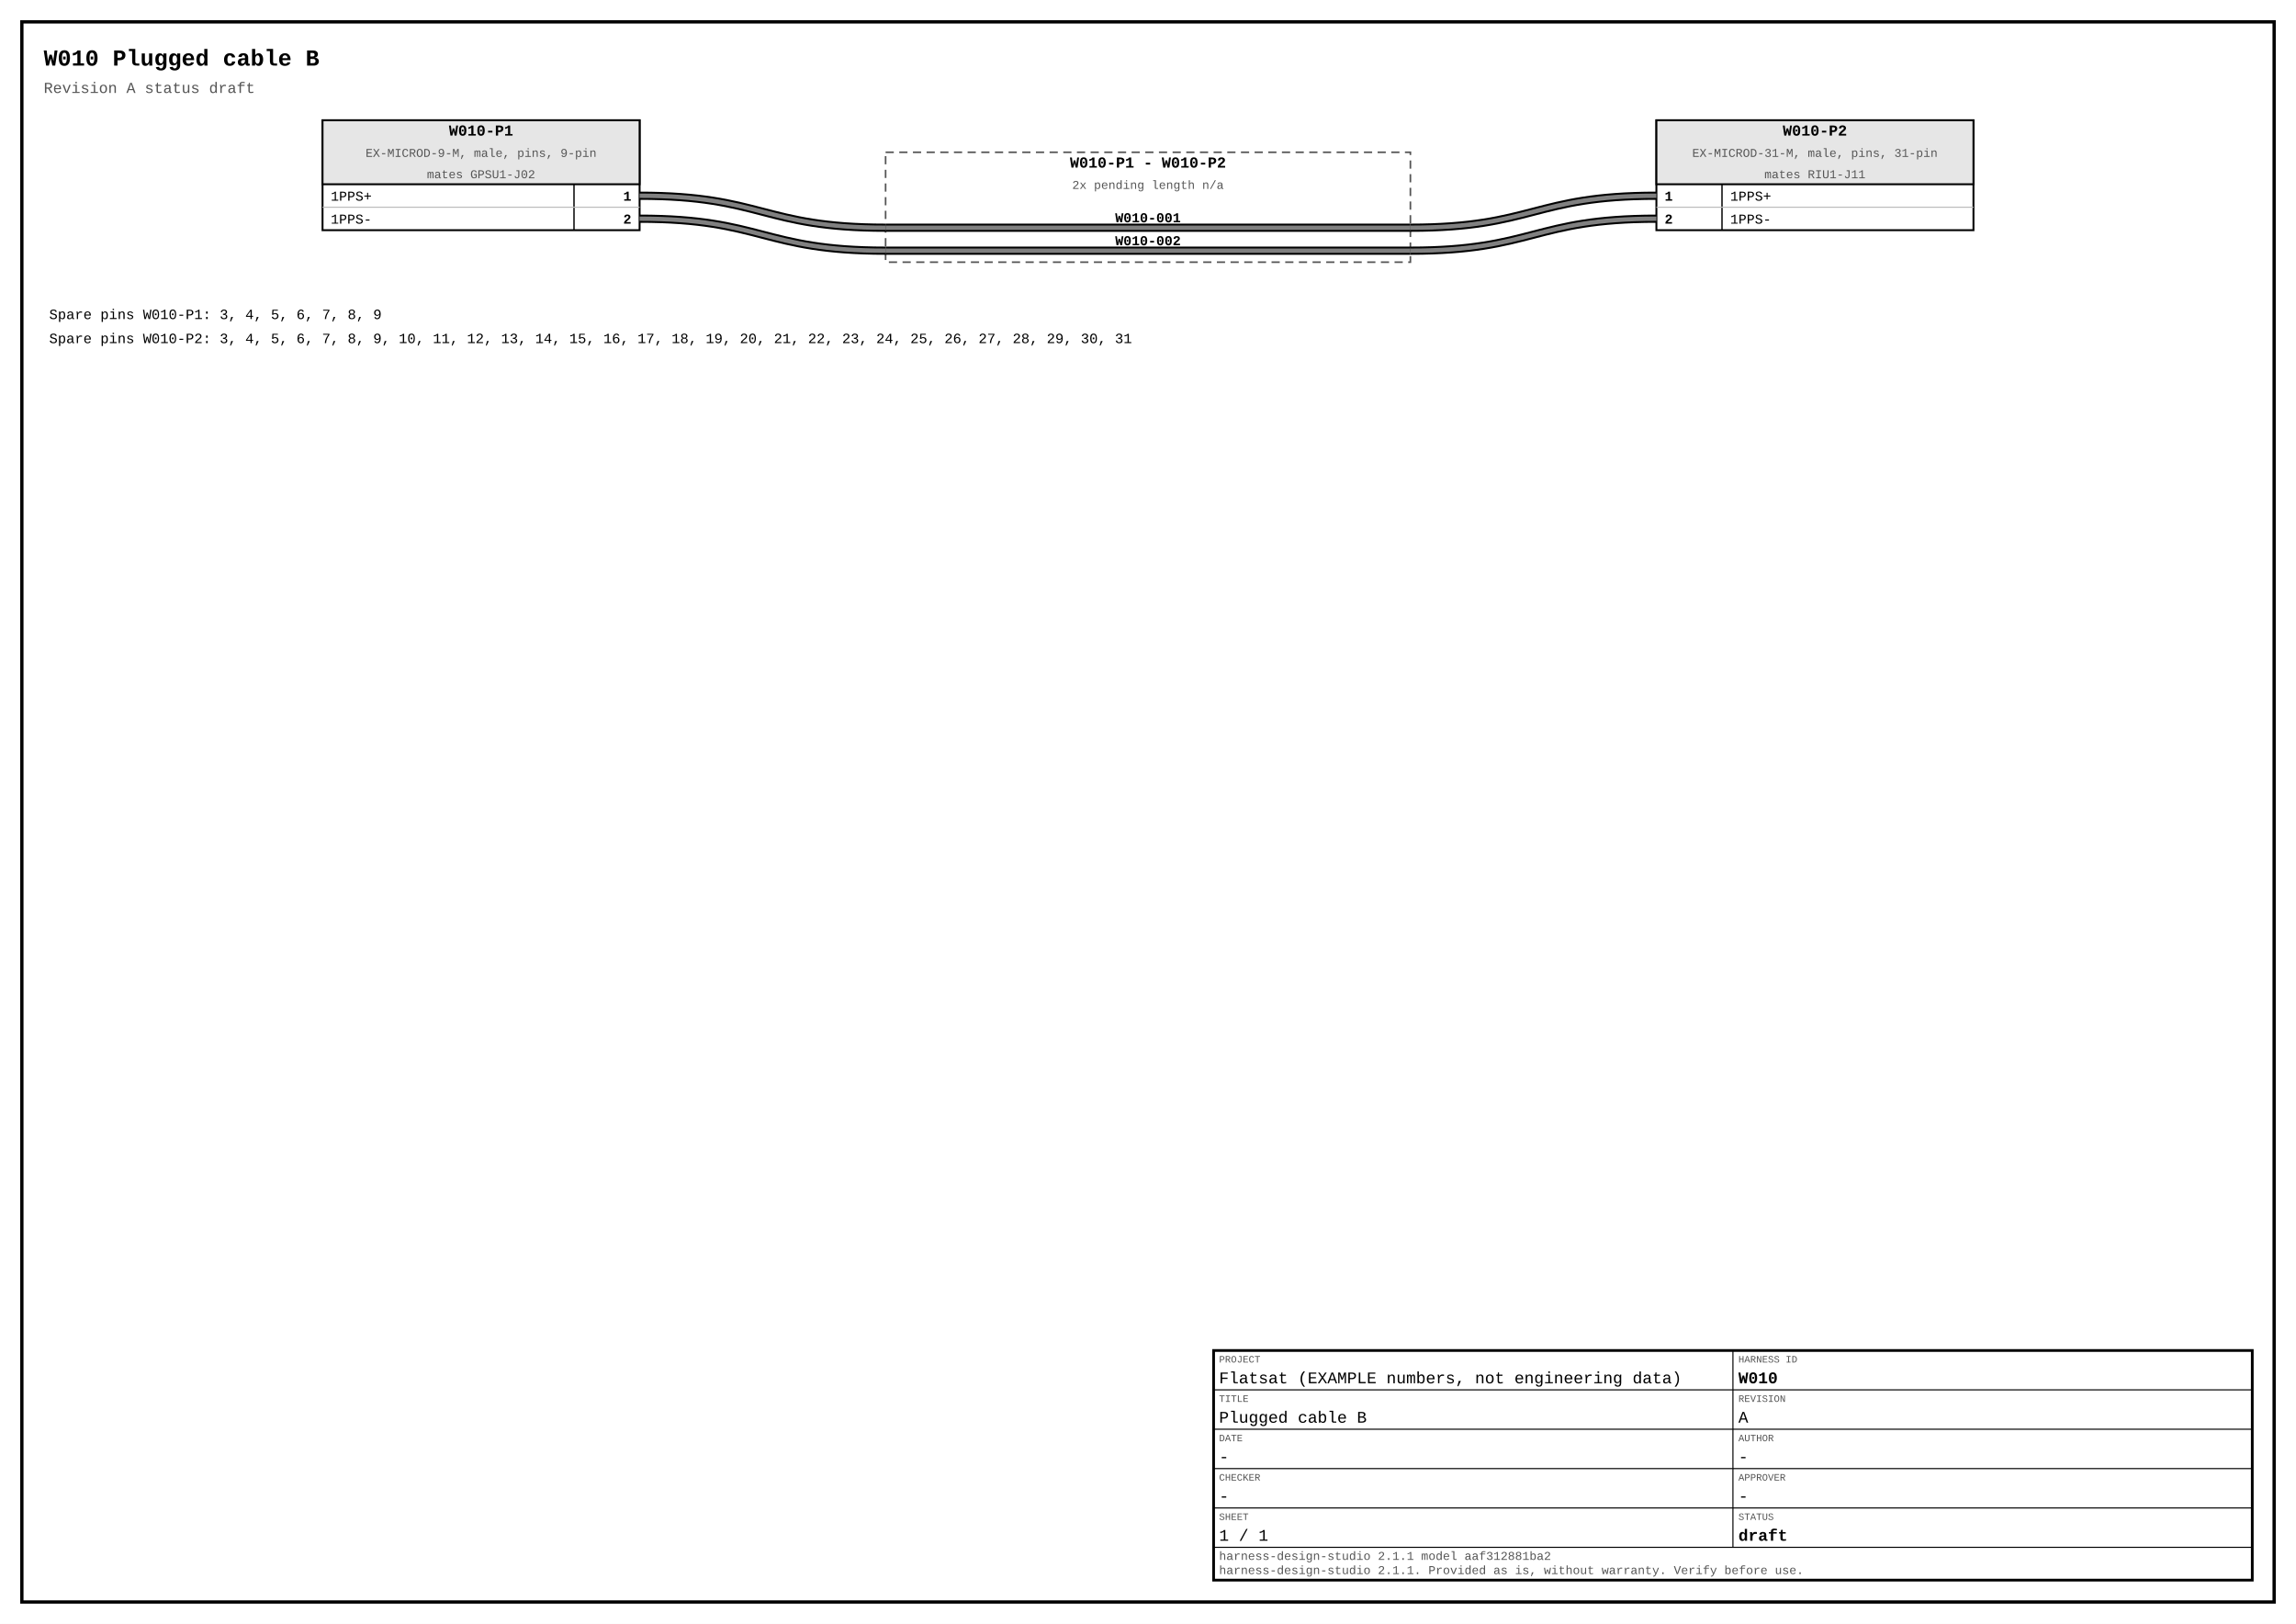
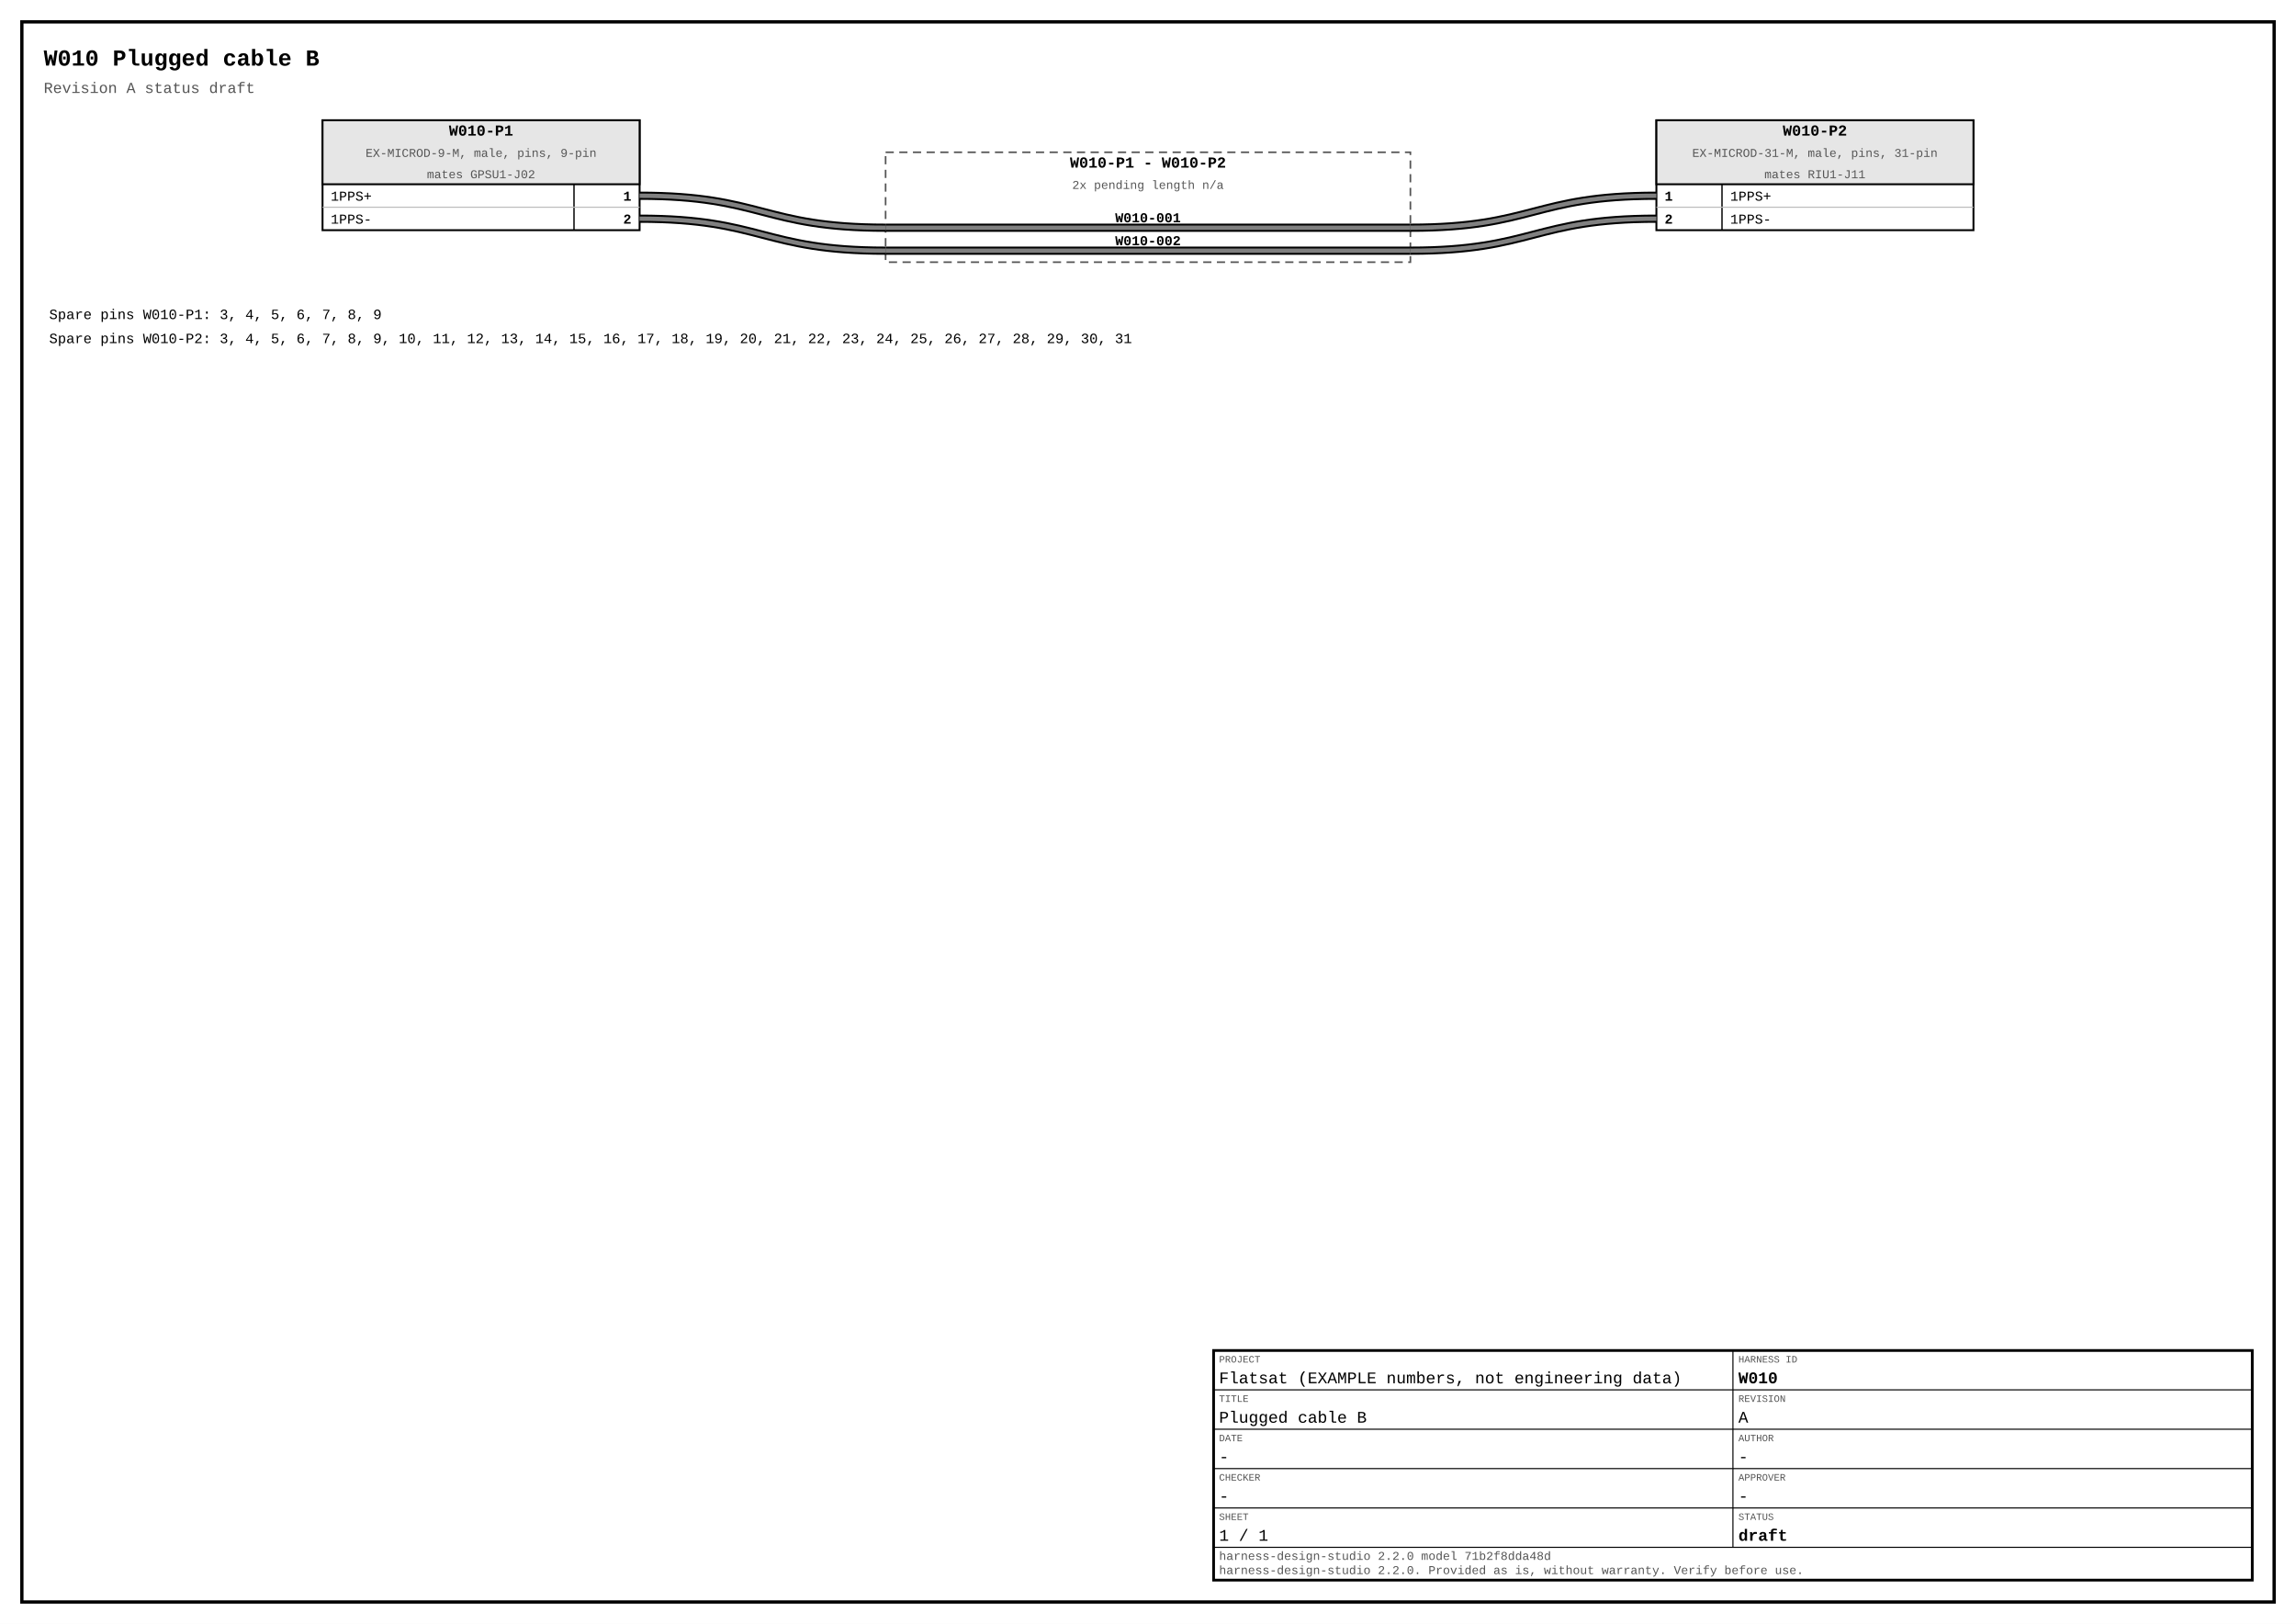
<svg xmlns="http://www.w3.org/2000/svg" width="420mm" height="297mm" viewBox="0 0 420 297" font-family="Courier New, Courier, monospace">
  <rect x="0" y="0" width="420" height="297" fill="#ffffff" />
  <rect x="4" y="4" width="412" height="289" fill="none" stroke="#000000" stroke-width="0.6" />
  <text x="8" y="12" font-size="4.2" font-weight="bold" text-anchor="start" fill="#000000">W010  Plugged cable B</text>
  <text x="8" y="17" font-size="2.8" text-anchor="start" fill="#555555">Revision A  status draft</text>
  <rect x="59" y="22" width="58" height="20.1" fill="#ffffff" stroke="#000000" stroke-width="0.35" />
  <rect x="59" y="22" width="58" height="11.7" fill="#e6e6e6" stroke="#000000" stroke-width="0.35" />
  <text x="88" y="24.8" font-size="2.8" font-weight="bold" text-anchor="middle" fill="#000000">W010-P1</text>
  <text x="88" y="28.7" font-size="2.2" text-anchor="middle" fill="#555555">EX-MICROD-9-M, male, pins, 9-pin</text>
  <text x="88" y="32.6" font-size="2.2" text-anchor="middle" fill="#555555">mates GPSU1-J02</text>
  <line x1="105" y1="33.7" x2="105" y2="42.1" stroke="#000000" stroke-width="0.25" />
  <line x1="59" y1="37.9" x2="117" y2="37.9" stroke="#bbbbbb" stroke-width="0.2" />
  <text x="60.5" y="36.7" font-size="2.5" text-anchor="start" fill="#000000" data-ref="sig/W010-P1/1">1PPS+</text>
  <text x="115.5" y="36.7" font-size="2.5" font-weight="bold" text-anchor="end" fill="#000000" data-ref="pin/W010-P1/1">1</text>
  <text x="60.5" y="40.9" font-size="2.5" text-anchor="start" fill="#000000" data-ref="sig/W010-P1/2">1PPS-</text>
  <text x="115.5" y="40.9" font-size="2.5" font-weight="bold" text-anchor="end" fill="#000000" data-ref="pin/W010-P1/2">2</text>
  <rect x="303" y="22" width="58" height="20.1" fill="#ffffff" stroke="#000000" stroke-width="0.35" />
  <rect x="303" y="22" width="58" height="11.7" fill="#e6e6e6" stroke="#000000" stroke-width="0.35" />
  <text x="332" y="24.8" font-size="2.8" font-weight="bold" text-anchor="middle" fill="#000000">W010-P2</text>
  <text x="332" y="28.7" font-size="2.2" text-anchor="middle" fill="#555555">EX-MICROD-31-M, male, pins, 31-pin</text>
  <text x="332" y="32.6" font-size="2.2" text-anchor="middle" fill="#555555">mates RIU1-J11</text>
  <line x1="315" y1="33.7" x2="315" y2="42.1" stroke="#000000" stroke-width="0.25" />
  <line x1="303" y1="37.9" x2="361" y2="37.9" stroke="#bbbbbb" stroke-width="0.2" />
  <text x="304.5" y="36.7" font-size="2.5" font-weight="bold" text-anchor="start" fill="#000000" data-ref="pin/W010-P2/1">1</text>
  <text x="316.5" y="36.7" font-size="2.5" text-anchor="start" fill="#000000" data-ref="sig/W010-P2/1">1PPS+</text>
  <text x="304.5" y="40.9" font-size="2.5" font-weight="bold" text-anchor="start" fill="#000000" data-ref="pin/W010-P2/2">2</text>
  <text x="316.5" y="40.9" font-size="2.5" text-anchor="start" fill="#000000" data-ref="sig/W010-P2/2">1PPS-</text>
  <rect x="162" y="27.85" width="96" height="20.1" fill="none" stroke="#555555" stroke-width="0.3" stroke-dasharray="1.5 1" />
  <text x="210" y="30.65" font-size="2.8" font-weight="bold" text-anchor="middle" fill="#000000">W010-P1 - W010-P2</text>
  <text x="210" y="34.55" font-size="2.2" text-anchor="middle" fill="#555555">2x  pending  length n/a</text>
  <path d="M 117 35.8 C 139.5 35.8 139.5 41.65 162 41.65" fill="none" stroke="#000000" stroke-width="1.5" />
  <line x1="162" y1="41.65" x2="258" y2="41.65" stroke="#000000" stroke-width="1.5" />
  <path d="M 258 41.65 C 280.5 41.65 280.5 35.8 303 35.8" fill="none" stroke="#000000" stroke-width="1.5" />
  <path d="M 117 35.8 C 139.5 35.8 139.5 41.65 162 41.65" fill="none" stroke="#808080" stroke-width="0.8" />
  <line x1="162" y1="41.65" x2="258" y2="41.65" stroke="#808080" stroke-width="0.8" />
  <path d="M 258 41.65 C 280.5 41.65 280.5 35.8 303 35.8" fill="none" stroke="#808080" stroke-width="0.8" />
  <text x="210" y="40.65" font-size="2.5" font-weight="bold" text-anchor="middle" fill="#000000">W010-001</text>
  <path d="M 117 40 C 139.5 40 139.5 45.85 162 45.85" fill="none" stroke="#000000" stroke-width="1.5" />
  <line x1="162" y1="45.85" x2="258" y2="45.85" stroke="#000000" stroke-width="1.5" />
  <path d="M 258 45.85 C 280.5 45.85 280.5 40 303 40" fill="none" stroke="#000000" stroke-width="1.5" />
  <path d="M 117 40 C 139.5 40 139.5 45.85 162 45.85" fill="none" stroke="#808080" stroke-width="0.8" />
  <line x1="162" y1="45.85" x2="258" y2="45.85" stroke="#808080" stroke-width="0.8" />
  <path d="M 258 45.85 C 280.5 45.85 280.5 40 303 40" fill="none" stroke="#808080" stroke-width="0.8" />
  <text x="210" y="44.85" font-size="2.5" font-weight="bold" text-anchor="middle" fill="#000000">W010-002</text>
  <text x="9" y="58.35" font-size="2.6" text-anchor="start" fill="#000000">Spare pins W010-P1: 3, 4, 5, 6, 7, 8, 9</text>
  <text x="9" y="62.75" font-size="2.6" text-anchor="start" fill="#000000">Spare pins W010-P2: 3, 4, 5, 6, 7, 8, 9, 10, 11, 12, 13, 14, 15, 16, 17, 18, 19, 20, 21, 22, 23, 24, 25, 26, 27, 28, 29, 30, 31</text>
  <rect x="222" y="247" width="190" height="42" fill="none" stroke="#000000" stroke-width="0.5" />
  <line x1="222" y1="247" x2="317" y2="247" stroke="#000000" stroke-width="0.2" />
  <text x="223" y="249.2" font-size="1.8" text-anchor="start" fill="#555555">PROJECT</text>
  <text x="223" y="253" font-size="3" text-anchor="start" fill="#000000">Flatsat (EXAMPLE numbers, not engineering data)</text>
  <line x1="317" y1="247" x2="412" y2="247" stroke="#000000" stroke-width="0.2" />
  <text x="318" y="249.2" font-size="1.8" text-anchor="start" fill="#555555">HARNESS ID</text>
  <text x="318" y="253" font-size="3" font-weight="bold" text-anchor="start" fill="#000000">W010</text>
  <line x1="222" y1="254.2" x2="317" y2="254.2" stroke="#000000" stroke-width="0.2" />
  <text x="223" y="256.4" font-size="1.8" text-anchor="start" fill="#555555">TITLE</text>
  <text x="223" y="260.2" font-size="3" text-anchor="start" fill="#000000">Plugged cable B</text>
  <line x1="317" y1="254.2" x2="412" y2="254.2" stroke="#000000" stroke-width="0.2" />
  <text x="318" y="256.4" font-size="1.8" text-anchor="start" fill="#555555">REVISION</text>
  <text x="318" y="260.2" font-size="3" text-anchor="start" fill="#000000">A</text>
  <line x1="222" y1="261.4" x2="317" y2="261.4" stroke="#000000" stroke-width="0.2" />
  <text x="223" y="263.6" font-size="1.8" text-anchor="start" fill="#555555">DATE</text>
  <text x="223" y="267.4" font-size="3" text-anchor="start" fill="#000000">-</text>
  <line x1="317" y1="261.4" x2="412" y2="261.4" stroke="#000000" stroke-width="0.2" />
  <text x="318" y="263.6" font-size="1.8" text-anchor="start" fill="#555555">AUTHOR</text>
  <text x="318" y="267.4" font-size="3" text-anchor="start" fill="#000000">-</text>
  <line x1="222" y1="268.6" x2="317" y2="268.6" stroke="#000000" stroke-width="0.2" />
  <text x="223" y="270.8" font-size="1.8" text-anchor="start" fill="#555555">CHECKER</text>
  <text x="223" y="274.6" font-size="3" text-anchor="start" fill="#000000">-</text>
  <line x1="317" y1="268.6" x2="412" y2="268.6" stroke="#000000" stroke-width="0.2" />
  <text x="318" y="270.8" font-size="1.8" text-anchor="start" fill="#555555">APPROVER</text>
  <text x="318" y="274.6" font-size="3" text-anchor="start" fill="#000000">-</text>
  <line x1="222" y1="275.8" x2="317" y2="275.8" stroke="#000000" stroke-width="0.2" />
  <text x="223" y="278" font-size="1.8" text-anchor="start" fill="#555555">SHEET</text>
  <text x="223" y="281.8" font-size="3" text-anchor="start" fill="#000000">1 / 1</text>
  <line x1="317" y1="275.8" x2="412" y2="275.8" stroke="#000000" stroke-width="0.2" />
  <text x="318" y="278" font-size="1.8" text-anchor="start" fill="#555555">STATUS</text>
  <text x="318" y="281.8" font-size="3" font-weight="bold" text-anchor="start" fill="#000000">draft</text>
  <line x1="317" y1="247" x2="317" y2="283" stroke="#000000" stroke-width="0.2" />
  <line x1="222" y1="283" x2="412" y2="283" stroke="#000000" stroke-width="0.2" />
-   <text x="223" y="285.3" font-size="2.2" text-anchor="start" fill="#555555">harness-design-studio 2.1.1 model aaf312881ba2</text>
-   <text x="223" y="287.9" font-size="2.2" text-anchor="start" fill="#555555">harness-design-studio 2.1.1. Provided as is, without warranty. Verify before use.</text>
+   <text x="223" y="285.3" font-size="2.2" text-anchor="start" fill="#555555">harness-design-studio 2.2.0 model 71b2f8dda48d</text>
+   <text x="223" y="287.9" font-size="2.2" text-anchor="start" fill="#555555">harness-design-studio 2.2.0. Provided as is, without warranty. Verify before use.</text>
</svg>
